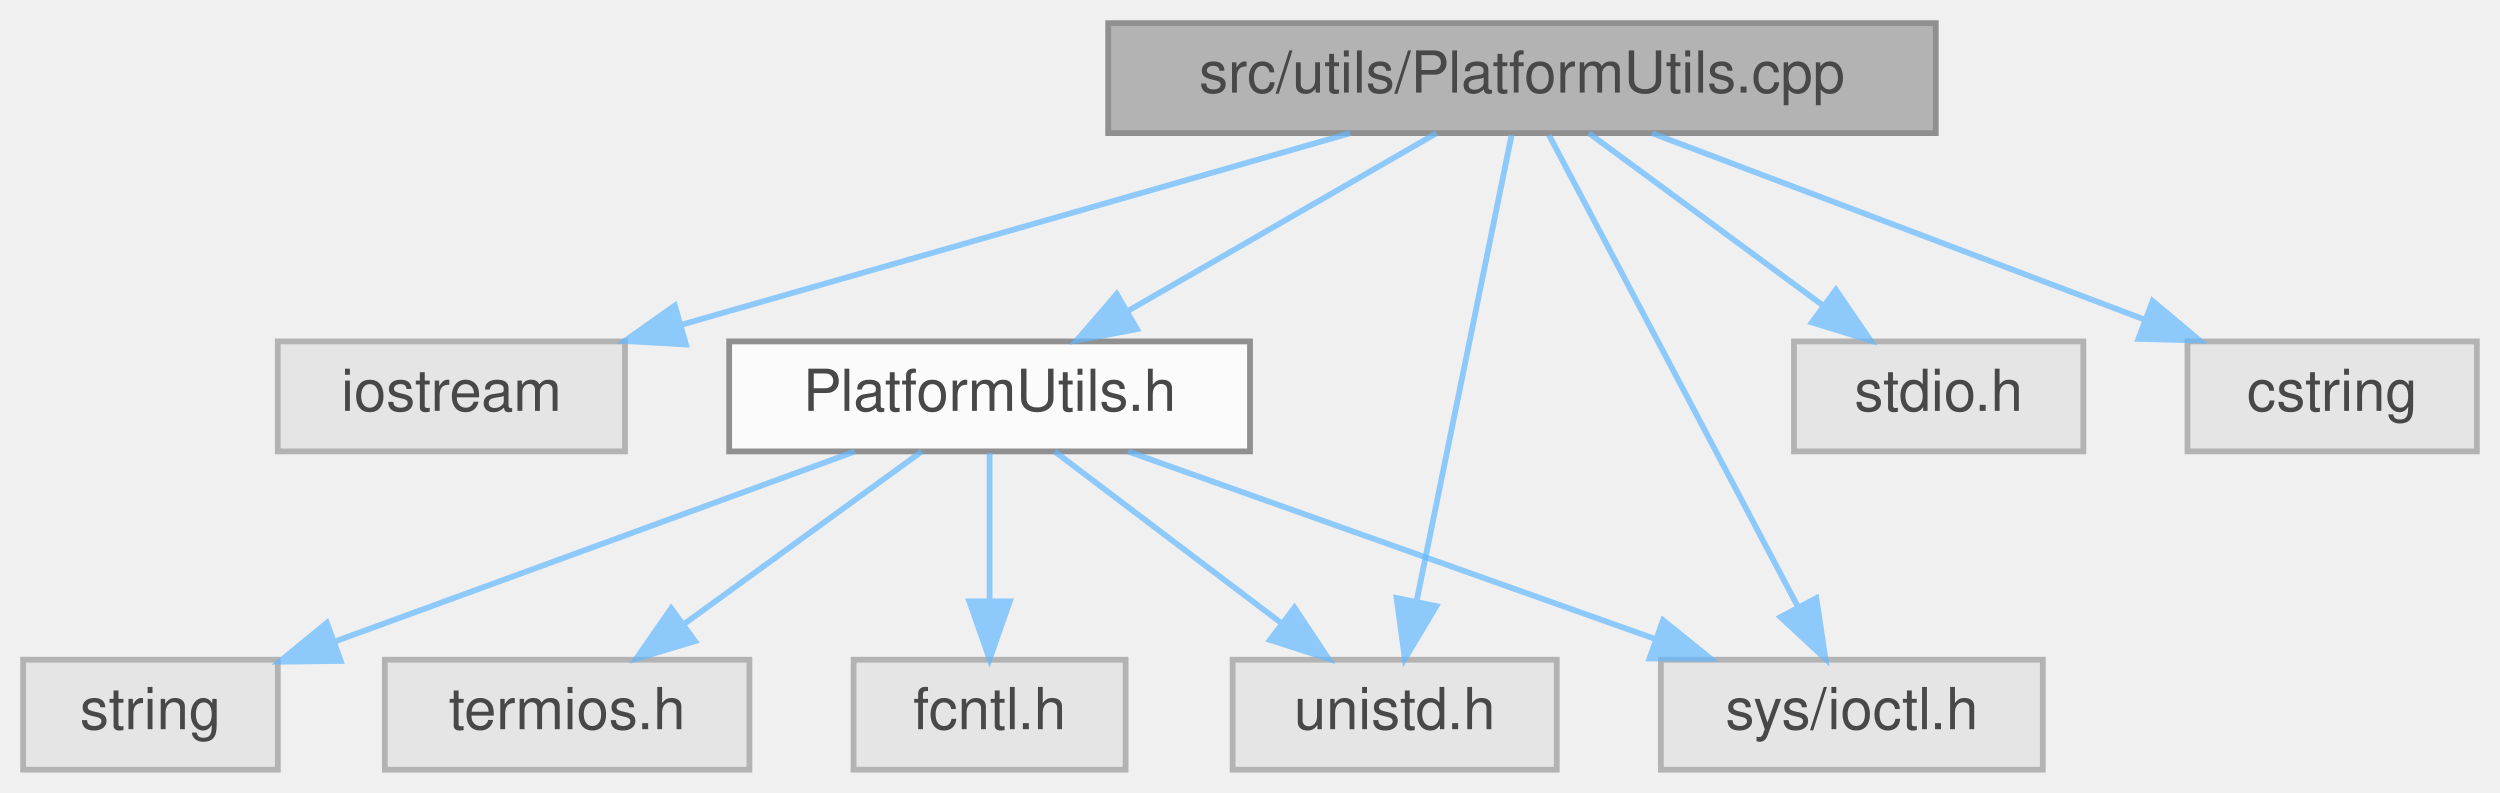
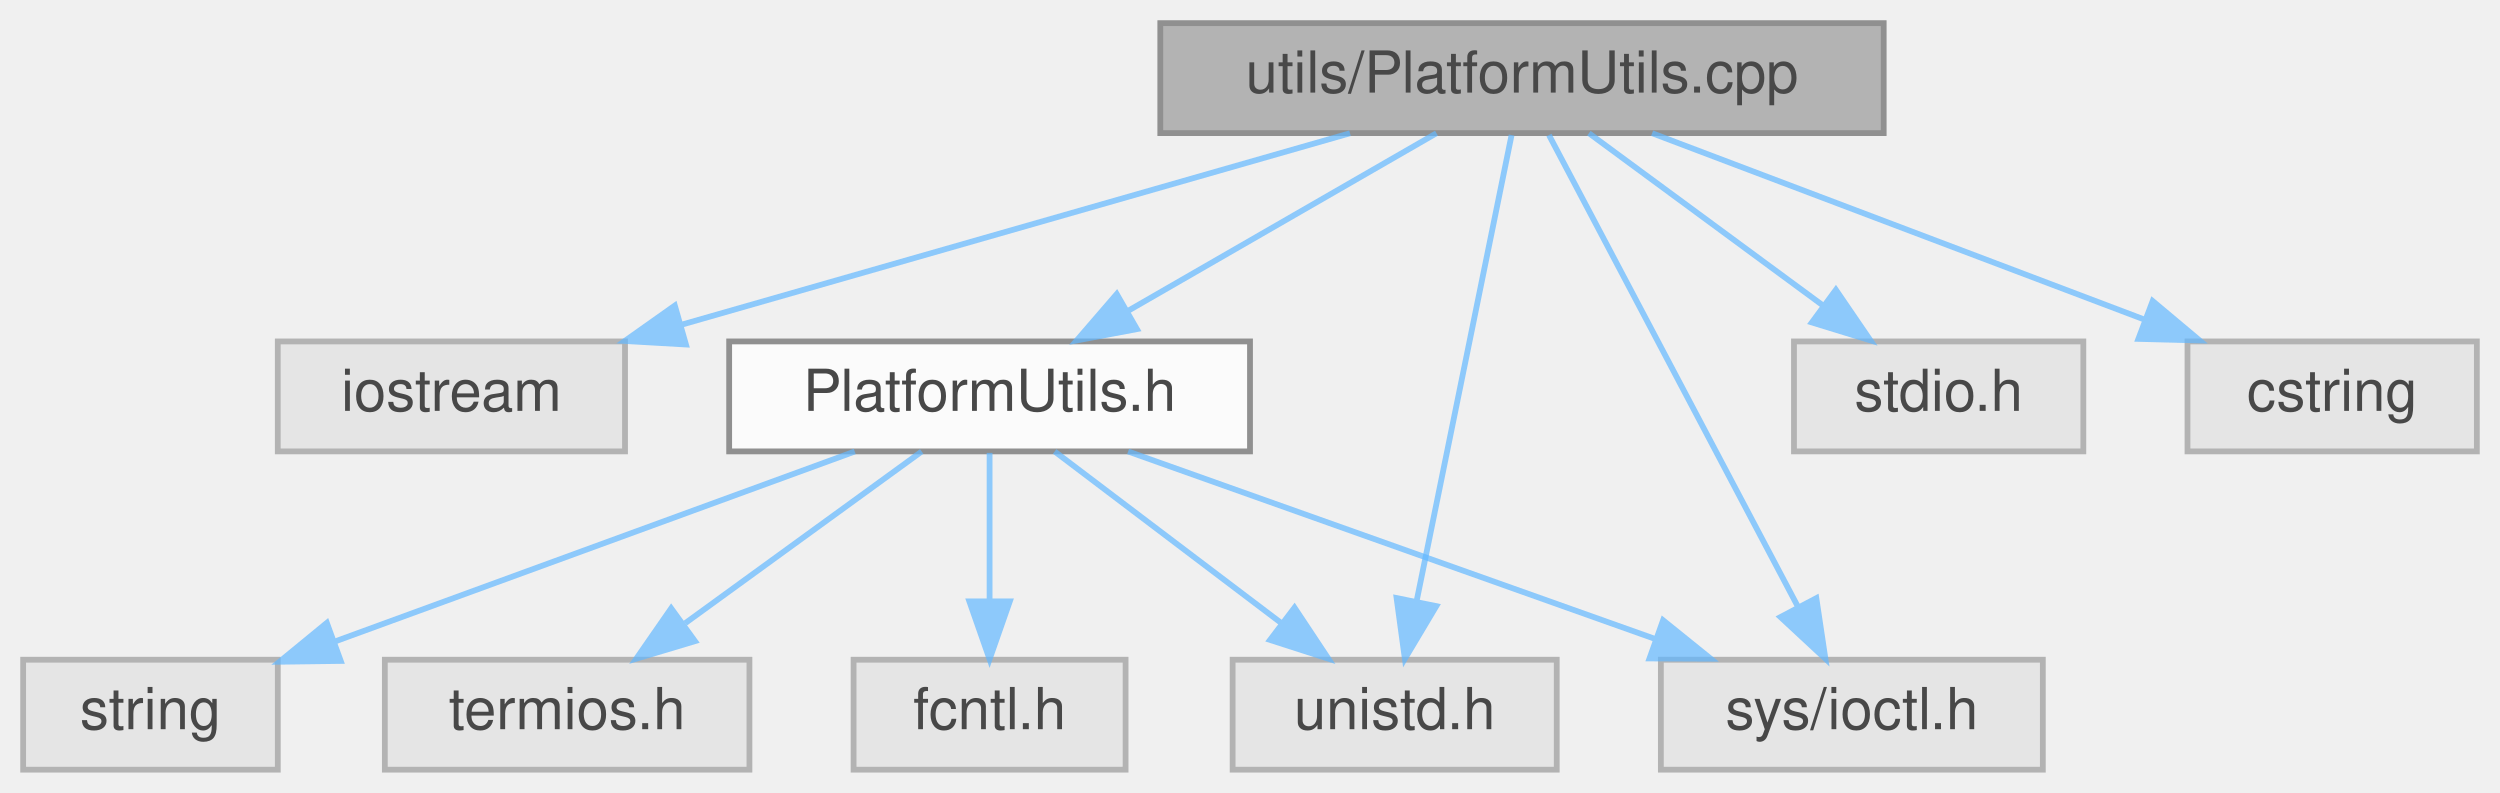
<svg xmlns="http://www.w3.org/2000/svg" xmlns:xlink="http://www.w3.org/1999/xlink" width="432pt" height="137pt" viewBox="0.00 0.00 432.00 137.00">
  <svg id="main" version="1.1" xml:space="preserve">
    <style type="text/css">
.node, .edge {opacity: 0.7;}
.node.selected, .edge.selected {opacity: 1;}
.edge:hover path { stroke: red; }
.edge:hover polygon { stroke: red; fill: red; }
</style>
    <svg id="graph" class="graph">
      <g id="graph0" class="graph" transform="scale(1 1) rotate(0) translate(4 133)">
        <g id="Node000001" class="node">
          <g id="a_Node000001">
            <a xlink:title="Implementation of cross-platform console utilities.">
-               <polygon fill="#999999" stroke="#666666" points="330.5,-129 187.5,-129 187.5,-110 330.5,-110 330.5,-129" />
-               <text text-anchor="middle" x="259" y="-117" font-family="Helvetica,sans-Serif" font-size="10.00">src/utils/PlatformUtils.cpp</text>
+               <polygon fill="#999999" stroke="#666666" points="321.5,-129 196.5,-129 196.5,-110 321.5,-110 321.5,-129" />
+               <text text-anchor="middle" x="259" y="-117" font-family="Helvetica,sans-Serif" font-size="10.00">utils/PlatformUtils.cpp</text>
            </a>
          </g>
        </g>
        <g id="Node000002" class="node">
          <g id="a_Node000002">
            <a xlink:title=" ">
              <polygon fill="#e0e0e0" stroke="#999999" points="104,-74 44,-74 44,-55 104,-55 104,-74" />
              <text text-anchor="middle" x="74" y="-62" font-family="Helvetica,sans-Serif" font-size="10.00">iostream</text>
            </a>
          </g>
        </g>
        <g id="edge1_Node000001_Node000002" class="edge">
          <g id="a_edge1_Node000001_Node000002">
            <a xlink:title=" ">
              <path fill="none" stroke="#63b8ff" d="M229.28,-109.98C197.95,-101.01 148.43,-86.82 113.76,-76.89" />
              <polygon fill="#63b8ff" stroke="#63b8ff" points="114.53,-73.47 103.96,-74.08 112.61,-80.2 114.53,-73.47" />
            </a>
          </g>
        </g>
        <g id="Node000003" class="node">
          <g id="a_Node000003">
            <a xlink:href="PlatformUtils_8h.html" target="_top" xlink:title="Cross-platform utilities for console I/O, colors, and terminal manipulation.">
              <polygon fill="white" stroke="#666666" points="212,-74 122,-74 122,-55 212,-55 212,-74" />
              <text text-anchor="middle" x="167" y="-62" font-family="Helvetica,sans-Serif" font-size="10.00">PlatformUtils.h</text>
            </a>
          </g>
        </g>
        <g id="edge2_Node000001_Node000003" class="edge">
          <g id="a_edge2_Node000001_Node000003">
            <a xlink:title=" ">
              <path fill="none" stroke="#63b8ff" d="M244.22,-109.98C229.82,-101.69 207.69,-88.94 190.81,-79.22" />
              <polygon fill="#63b8ff" stroke="#63b8ff" points="192.46,-76.13 182.05,-74.17 188.97,-82.19 192.46,-76.13" />
            </a>
          </g>
        </g>
        <g id="Node000006" class="node">
          <g id="a_Node000006">
            <a xlink:title=" ">
              <polygon fill="#e0e0e0" stroke="#999999" points="265,-19 209,-19 209,0 265,0 265,-19" />
              <text text-anchor="middle" x="237" y="-7" font-family="Helvetica,sans-Serif" font-size="10.00">unistd.h</text>
            </a>
          </g>
        </g>
        <g id="edge9_Node000001_Node000006" class="edge">
          <g id="a_edge9_Node000001_Node000006">
            <a xlink:title=" ">
              <path fill="none" stroke="#63b8ff" d="M257.2,-109.66C253.64,-92.17 245.62,-52.8 240.82,-29.27" />
              <polygon fill="#63b8ff" stroke="#63b8ff" points="244.19,-28.26 238.76,-19.16 237.33,-29.66 244.19,-28.26" />
            </a>
          </g>
        </g>
        <g id="Node000008" class="node">
          <g id="a_Node000008">
            <a xlink:title=" ">
              <polygon fill="#e0e0e0" stroke="#999999" points="349,-19 283,-19 283,0 349,0 349,-19" />
              <text text-anchor="middle" x="316" y="-7" font-family="Helvetica,sans-Serif" font-size="10.00">sys/ioctl.h</text>
            </a>
          </g>
        </g>
        <g id="edge8_Node000001_Node000008" class="edge">
          <g id="a_edge8_Node000001_Node000008">
            <a xlink:title=" ">
              <path fill="none" stroke="#63b8ff" d="M263.66,-109.66C273.06,-91.85 294.43,-51.37 306.76,-28.01" />
              <polygon fill="#63b8ff" stroke="#63b8ff" points="309.86,-29.64 311.43,-19.16 303.67,-26.37 309.86,-29.64" />
            </a>
          </g>
        </g>
        <g id="Node000009" class="node">
          <g id="a_Node000009">
            <a xlink:title=" ">
              <polygon fill="#e0e0e0" stroke="#999999" points="356,-74 306,-74 306,-55 356,-55 356,-74" />
              <text text-anchor="middle" x="331" y="-62" font-family="Helvetica,sans-Serif" font-size="10.00">stdio.h</text>
            </a>
          </g>
        </g>
        <g id="edge10_Node000001_Node000009" class="edge">
          <g id="a_edge10_Node000001_Node000009">
            <a xlink:title=" ">
              <path fill="none" stroke="#63b8ff" d="M270.57,-109.98C281.42,-102 297.88,-89.88 310.88,-80.31" />
              <polygon fill="#63b8ff" stroke="#63b8ff" points="313.24,-82.92 319.22,-74.17 309.09,-77.28 313.24,-82.92" />
            </a>
          </g>
        </g>
        <g id="Node000010" class="node">
          <g id="a_Node000010">
            <a xlink:title=" ">
              <polygon fill="#e0e0e0" stroke="#999999" points="424,-74 374,-74 374,-55 424,-55 424,-74" />
              <text text-anchor="middle" x="399" y="-62" font-family="Helvetica,sans-Serif" font-size="10.00">cstring</text>
            </a>
          </g>
        </g>
        <g id="edge11_Node000001_Node000010" class="edge">
          <g id="a_edge11_Node000001_Node000010">
            <a xlink:title=" ">
              <path fill="none" stroke="#63b8ff" d="M281.49,-109.98C304.52,-101.27 340.54,-87.63 366.63,-77.75" />
              <polygon fill="#63b8ff" stroke="#63b8ff" points="367.98,-80.98 376.1,-74.17 365.51,-74.44 367.98,-80.98" />
            </a>
          </g>
        </g>
        <g id="Node000004" class="node">
          <g id="a_Node000004">
            <a xlink:title=" ">
              <polygon fill="#e0e0e0" stroke="#999999" points="44,-19 0,-19 0,0 44,0 44,-19" />
              <text text-anchor="middle" x="22" y="-7" font-family="Helvetica,sans-Serif" font-size="10.00">string</text>
            </a>
          </g>
        </g>
        <g id="edge3_Node000003_Node000004" class="edge">
          <g id="a_edge3_Node000003_Node000004">
            <a xlink:title=" ">
              <path fill="none" stroke="#63b8ff" d="M143.7,-54.98C119.32,-46.07 80.87,-32.02 53.73,-22.1" />
              <polygon fill="#63b8ff" stroke="#63b8ff" points="54.88,-18.79 44.29,-18.65 52.48,-25.37 54.88,-18.79" />
            </a>
          </g>
        </g>
        <g id="Node000005" class="node">
          <g id="a_Node000005">
            <a xlink:title=" ">
              <polygon fill="#e0e0e0" stroke="#999999" points="125.5,-19 62.5,-19 62.5,0 125.5,0 125.5,-19" />
              <text text-anchor="middle" x="94" y="-7" font-family="Helvetica,sans-Serif" font-size="10.00">termios.h</text>
            </a>
          </g>
        </g>
        <g id="edge4_Node000003_Node000005" class="edge">
          <g id="a_edge4_Node000003_Node000005">
            <a xlink:title=" ">
              <path fill="none" stroke="#63b8ff" d="M155.27,-54.98C144.27,-47 127.58,-34.88 114.4,-25.31" />
              <polygon fill="#63b8ff" stroke="#63b8ff" points="116.09,-22.21 105.94,-19.17 111.98,-27.88 116.09,-22.21" />
            </a>
          </g>
        </g>
        <g id="edge5_Node000003_Node000006" class="edge">
          <g id="a_edge5_Node000003_Node000006">
            <a xlink:title=" ">
              <path fill="none" stroke="#63b8ff" d="M178.25,-54.98C188.8,-47 204.8,-34.88 217.44,-25.31" />
              <polygon fill="#63b8ff" stroke="#63b8ff" points="219.69,-28 225.55,-19.17 215.46,-22.42 219.69,-28" />
            </a>
          </g>
        </g>
        <g id="Node000007" class="node">
          <g id="a_Node000007">
            <a xlink:title=" ">
              <polygon fill="#e0e0e0" stroke="#999999" points="190.5,-19 143.5,-19 143.5,0 190.5,0 190.5,-19" />
              <text text-anchor="middle" x="167" y="-7" font-family="Helvetica,sans-Serif" font-size="10.00">fcntl.h</text>
            </a>
          </g>
        </g>
        <g id="edge6_Node000003_Node000007" class="edge">
          <g id="a_edge6_Node000003_Node000007">
            <a xlink:title=" ">
              <path fill="none" stroke="#63b8ff" d="M167,-54.75C167,-47.8 167,-37.85 167,-29.13" />
              <polygon fill="#63b8ff" stroke="#63b8ff" points="170.5,-29.09 167,-19.09 163.5,-29.09 170.5,-29.09" />
            </a>
          </g>
        </g>
        <g id="edge7_Node000003_Node000008" class="edge">
          <g id="a_edge7_Node000003_Node000008">
            <a xlink:title=" ">
              <path fill="none" stroke="#63b8ff" d="M190.94,-54.98C215.56,-46.23 254.12,-32.51 281.92,-22.62" />
              <polygon fill="#63b8ff" stroke="#63b8ff" points="283.38,-25.82 291.62,-19.17 281.03,-19.22 283.38,-25.82" />
            </a>
          </g>
        </g>
      </g>
    </svg>
  </svg>
  <style type="text/css">

[data-mouse-over-selected='false'] { opacity: 0.7; }
[data-mouse-over-selected='true']  { opacity: 1.0; }

</style>
</svg>
